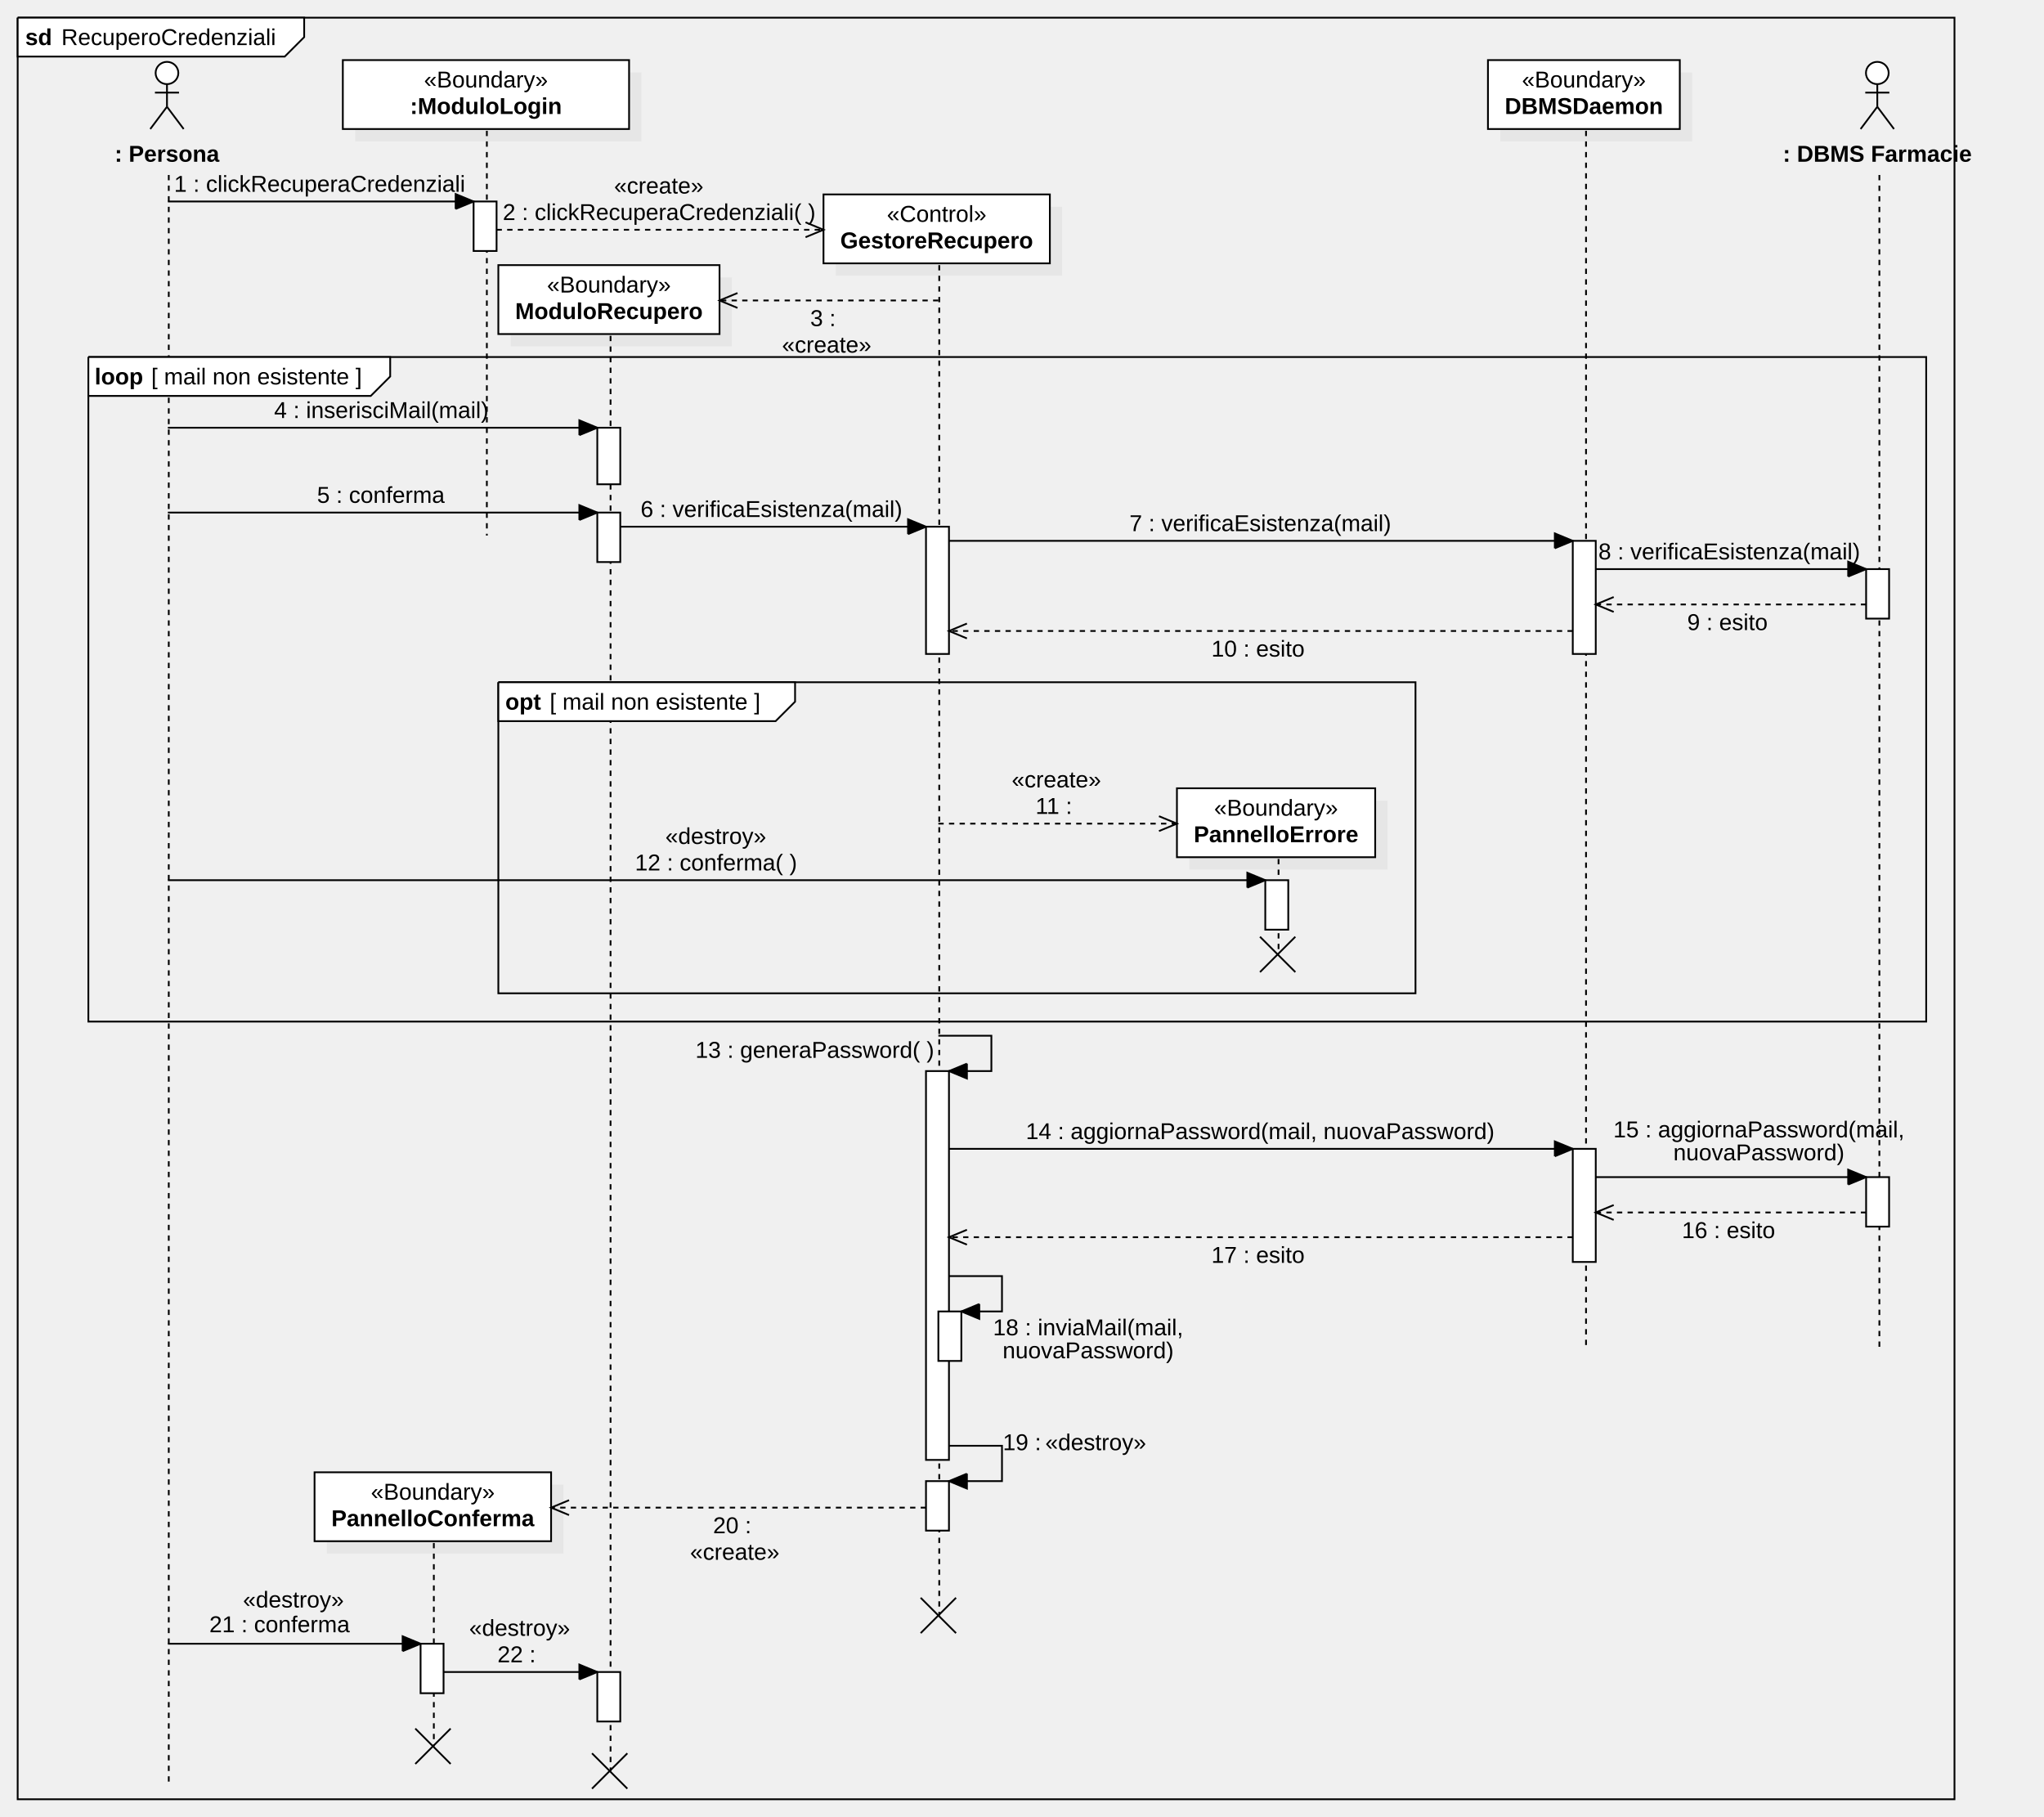
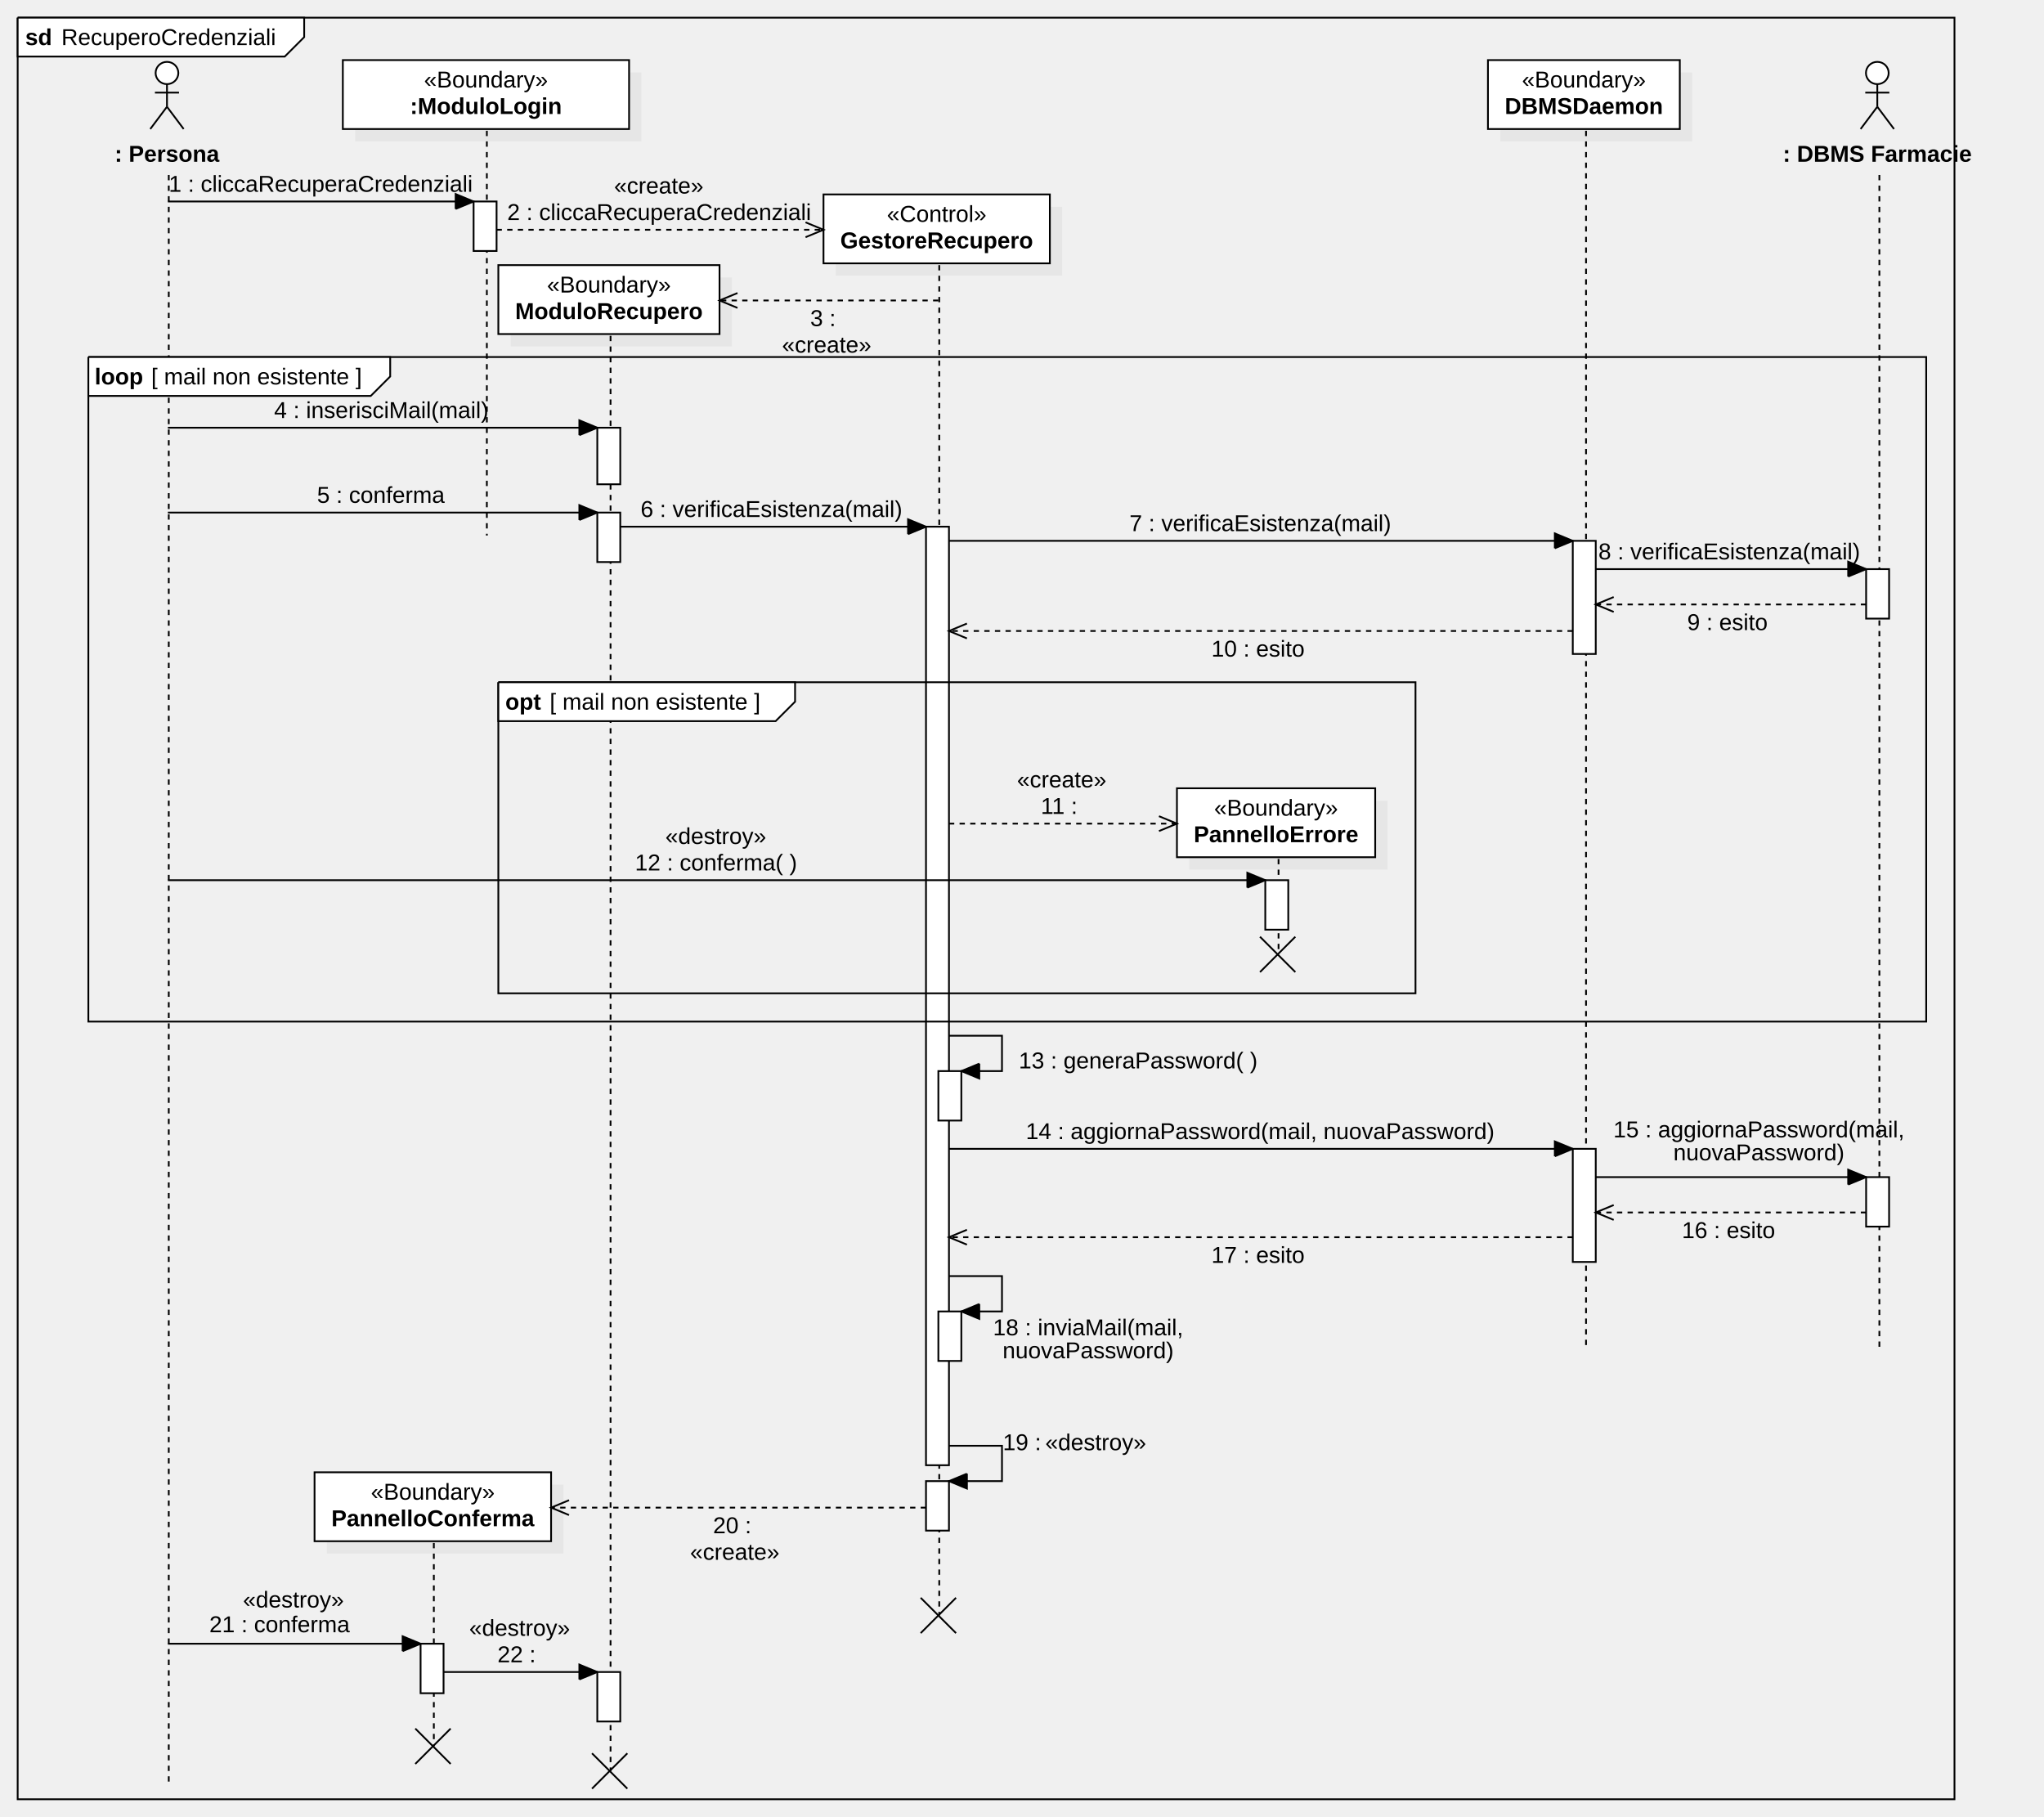
<svg xmlns="http://www.w3.org/2000/svg" height="1028" version="1.1" width="1156.656">
  <defs />
  <g>
    <g transform="translate(-6,-6) scale(1,1)">
      <path d="M 16 16 L 1112 16 L 1112 1024 L 16 1024 L 16 16" fill="none" stroke="#000000" stroke-miterlimit="10" />
    </g>
    <g transform="translate(-6,-6) scale(1,1)">
      <path d="M 16 16 L 16 38 L 167.129 38 L 178.129 27 L 178.129 16 L 16 16" fill="#ffffff" stroke="none" />
    </g>
    <g transform="translate(-6,-6) scale(1,1)">
      <path d="M 16 16 L 16 38 L 167.129 38 L 178.129 27 L 178.129 16 L 16 16 L 16 16" fill="none" stroke="#000000" stroke-miterlimit="10" />
    </g>
    <g transform="translate(-6,-6) scale(1,1)">
      <g>
        <path fill="none" stroke="none" />
        <text fill="#000000" font-family="Arial" font-size="13px" font-style="normal" font-weight="normal" stroke="none" text-decoration="none" x="40.73" y="31.5">RecuperoCredenziali</text>
      </g>
    </g>
    <g transform="translate(-6,-6) scale(1,1)">
      <g>
        <path fill="none" stroke="none" />
        <text fill="#000000" font-family="Arial" font-size="13px" font-style="normal" font-weight="bold" stroke="none" text-decoration="none" x="20.28" y="31.5">sd</text>
      </g>
    </g>
    <g transform="translate(-6,-6) scale(1,1)">
      <path d="M 94.06 47.3 C 94.06 43.821 96.939 41 100.49 41 C 104.04 41 106.919 43.821 106.919 47.3 C 106.919 50.779 104.04 53.6 100.49 53.6 C 96.939 53.6 94.06 50.779 94.06 47.3 Z" fill="#ffffff" stroke="none" />
    </g>
    <g transform="translate(-6,-6) scale(1,1)">
      <path d="M 94.06 47.3 C 94.06 43.821 96.939 41 100.49 41 C 104.04 41 106.919 43.821 106.919 47.3 C 106.919 50.779 104.04 53.6 100.49 53.6 C 96.939 53.6 94.06 50.779 94.06 47.3 Z" fill="none" stroke="#000000" stroke-miterlimit="10" />
    </g>
    <g transform="translate(-6,-6) scale(1,1)">
      <path d="M 100.49 53.6 L 100.49 66.4" fill="none" stroke="#000000" stroke-miterlimit="10" />
    </g>
    <g transform="translate(-6,-6) scale(1,1)">
      <path d="M 93.682 58.4 L 107.297 58.4" fill="none" stroke="#000000" stroke-miterlimit="10" />
    </g>
    <g transform="translate(-6,-6) scale(1,1)">
      <path d="M 100.49 66.4 L 91.035 79" fill="none" stroke="#000000" stroke-miterlimit="10" />
    </g>
    <g transform="translate(-6,-6) scale(1,1)">
      <path d="M 100.49 66.4 L 109.944 79" fill="none" stroke="#000000" stroke-miterlimit="10" />
    </g>
    <g transform="translate(-6,-6) scale(1,1)">
      <g>
        <path fill="none" stroke="none" />
        <text fill="#000000" font-family="Arial" font-size="13px" font-style="normal" font-weight="bold" stroke="none" text-decoration="none" x="70.868" y="97.5">: Persona</text>
      </g>
    </g>
    <g transform="translate(-6,-6) scale(1,1)">
      <path d="M 101.5 105 L 101.5 1016" fill="none" stroke="#000000" stroke-dasharray="3" stroke-miterlimit="10" />
    </g>
    <g transform="translate(-6,-6) scale(1,1)">
      <path d="M 1061.899 47.3 C 1061.899 43.821 1064.777 41 1068.328 41 C 1071.879 41 1074.757 43.821 1074.757 47.3 C 1074.757 50.779 1071.879 53.6 1068.328 53.6 C 1064.777 53.6 1061.899 50.779 1061.899 47.3 Z" fill="#ffffff" stroke="none" />
    </g>
    <g transform="translate(-6,-6) scale(1,1)">
      <path d="M 1061.899 47.3 C 1061.899 43.821 1064.777 41 1068.328 41 C 1071.879 41 1074.757 43.821 1074.757 47.3 C 1074.757 50.779 1071.879 53.6 1068.328 53.6 C 1064.777 53.6 1061.899 50.779 1061.899 47.3 Z" fill="none" stroke="#000000" stroke-miterlimit="10" />
    </g>
    <g transform="translate(-6,-6) scale(1,1)">
      <path d="M 1068.328 53.6 L 1068.328 66.4" fill="none" stroke="#000000" stroke-miterlimit="10" />
    </g>
    <g transform="translate(-6,-6) scale(1,1)">
      <path d="M 1061.521 58.4 L 1075.135 58.4" fill="none" stroke="#000000" stroke-miterlimit="10" />
    </g>
    <g transform="translate(-6,-6) scale(1,1)">
      <path d="M 1068.328 66.4 L 1058.874 79" fill="none" stroke="#000000" stroke-miterlimit="10" />
    </g>
    <g transform="translate(-6,-6) scale(1,1)">
      <path d="M 1068.328 66.4 L 1077.783 79" fill="none" stroke="#000000" stroke-miterlimit="10" />
    </g>
    <g transform="translate(-6,-6) scale(1,1)">
      <g>
        <path fill="none" stroke="none" />
        <text fill="#000000" font-family="Arial" font-size="13px" font-style="normal" font-weight="bold" stroke="none" text-decoration="none" x="1014.868" y="97.5">: DBMS Farmacie</text>
      </g>
    </g>
    <g transform="translate(-6,-6) scale(1,1)">
      <path d="M 1069.5 105 L 1069.5 768" fill="none" stroke="#000000" stroke-dasharray="3" stroke-miterlimit="10" />
    </g>
    <g transform="translate(-6,-6) scale(1,1)">
      <rect fill="#C0C0C0" height="39" opacity="0.2" stroke="none" width="161.987" x="207" y="47" />
    </g>
    <g transform="translate(-6,-6) scale(1,1)">
      <rect fill="#ffffff" height="39" stroke="none" width="161.987" x="200" y="40" />
    </g>
    <g transform="translate(-6,-6) scale(1,1)">
      <path d="M 200 40 L 361.987 40 L 361.987 79 L 200 79 L 200 40 Z Z" fill="none" stroke="#000000" stroke-miterlimit="10" />
    </g>
    <g transform="translate(-6,-6) scale(1,1)">
      <g>
        <path fill="none" stroke="none" />
        <text fill="#000000" font-family="Arial" font-size="13px" font-style="normal" font-weight="normal" stroke="none" text-decoration="none" x="245.939" y="55.5">«Boundary»</text>
      </g>
    </g>
    <g transform="translate(-6,-6) scale(1,1)">
      <g>
        <path fill="none" stroke="none" />
        <text fill="#000000" font-family="Arial" font-size="13px" font-style="normal" font-weight="bold" stroke="none" text-decoration="none" x="238.039" y="70.5">:ModuloLogin</text>
      </g>
    </g>
    <g transform="translate(-6,-6) scale(1,1)">
      <path d="M 281.5 80 L 281.5 309" fill="none" stroke="#000000" stroke-dasharray="3" stroke-miterlimit="10" />
    </g>
    <g transform="translate(-6,-6) scale(1,1)">
      <rect fill="#C0C0C0" height="39" opacity="0.2" stroke="none" width="125.165" x="295" y="163" />
    </g>
    <g transform="translate(-6,-6) scale(1,1)">
      <rect fill="#ffffff" height="39" stroke="none" width="125.165" x="288" y="156" />
    </g>
    <g transform="translate(-6,-6) scale(1,1)">
      <path d="M 288 156 L 413.165 156 L 413.165 195 L 288 195 L 288 156 Z Z" fill="none" stroke="#000000" stroke-miterlimit="10" />
    </g>
    <g transform="translate(-6,-6) scale(1,1)">
      <g>
        <path fill="none" stroke="none" />
        <text fill="#000000" font-family="Arial" font-size="13px" font-style="normal" font-weight="normal" stroke="none" text-decoration="none" x="315.527" y="171.5">«Boundary»</text>
      </g>
    </g>
    <g transform="translate(-6,-6) scale(1,1)">
      <g>
        <path fill="none" stroke="none" />
        <text fill="#000000" font-family="Arial" font-size="13px" font-style="normal" font-weight="bold" stroke="none" text-decoration="none" x="297.5" y="186.5">ModuloRecupero</text>
      </g>
    </g>
    <g transform="translate(-6,-6) scale(1,1)">
      <path d="M 351.5 196 L 351.5 1008" fill="none" stroke="#000000" stroke-dasharray="3" stroke-miterlimit="10" />
    </g>
    <g transform="translate(-6,-6) scale(1,1)">
      <rect fill="#C0C0C0" height="39" opacity="0.2" stroke="none" width="108.565" x="855" y="47" />
    </g>
    <g transform="translate(-6,-6) scale(1,1)">
      <rect fill="#ffffff" height="39" stroke="none" width="108.565" x="848" y="40" />
    </g>
    <g transform="translate(-6,-6) scale(1,1)">
      <path d="M 848 40 L 956.565 40 L 956.565 79 L 848 79 L 848 40 Z Z" fill="none" stroke="#000000" stroke-miterlimit="10" />
    </g>
    <g transform="translate(-6,-6) scale(1,1)">
      <g>
        <path fill="none" stroke="none" />
        <text fill="#000000" font-family="Arial" font-size="13px" font-style="normal" font-weight="normal" stroke="none" text-decoration="none" x="867.228" y="55.5">«Boundary»</text>
      </g>
    </g>
    <g transform="translate(-6,-6) scale(1,1)">
      <g>
        <path fill="none" stroke="none" />
        <text fill="#000000" font-family="Arial" font-size="13px" font-style="normal" font-weight="bold" stroke="none" text-decoration="none" x="857.5" y="70.5">DBMSDaemon</text>
      </g>
    </g>
    <g transform="translate(-6,-6) scale(1,1)">
      <path d="M 903.5 80 L 903.5 768" fill="none" stroke="#000000" stroke-dasharray="3" stroke-miterlimit="10" />
    </g>
    <g transform="translate(-6,-6) scale(1,1)">
      <rect fill="#C0C0C0" height="39" opacity="0.2" stroke="none" width="128.091" x="479" y="123" />
    </g>
    <g transform="translate(-6,-6) scale(1,1)">
      <rect fill="#ffffff" height="39" stroke="none" width="128.091" x="472" y="116" />
    </g>
    <g transform="translate(-6,-6) scale(1,1)">
      <path d="M 472 116 L 600.091 116 L 600.091 155 L 472 155 L 472 116 Z Z" fill="none" stroke="#000000" stroke-miterlimit="10" />
    </g>
    <g transform="translate(-6,-6) scale(1,1)">
      <g>
        <path fill="none" stroke="none" />
        <text fill="#000000" font-family="Arial" font-size="13px" font-style="normal" font-weight="normal" stroke="none" text-decoration="none" x="507.862" y="131.5">«Control»</text>
      </g>
    </g>
    <g transform="translate(-6,-6) scale(1,1)">
      <g>
        <path fill="none" stroke="none" />
        <text fill="#000000" font-family="Arial" font-size="13px" font-style="normal" font-weight="bold" stroke="none" text-decoration="none" x="481.5" y="146.5">GestoreRecupero</text>
      </g>
    </g>
    <g transform="translate(-6,-6) scale(1,1)">
      <path d="M 537.5 156 L 537.5 920" fill="none" stroke="#000000" stroke-dasharray="3" stroke-miterlimit="10" />
    </g>
    <g transform="translate(-6,-6) scale(1,1)">
      <rect fill="#C0C0C0" height="39" opacity="0.2" stroke="none" width="112.196" x="679" y="459" />
    </g>
    <g transform="translate(-6,-6) scale(1,1)">
      <rect fill="#ffffff" height="39" stroke="none" width="112.196" x="672" y="452" />
    </g>
    <g transform="translate(-6,-6) scale(1,1)">
      <path d="M 672 452 L 784.196 452 L 784.196 491 L 672 491 L 672 452 Z Z" fill="none" stroke="#000000" stroke-miterlimit="10" />
    </g>
    <g transform="translate(-6,-6) scale(1,1)">
      <g>
        <path fill="none" stroke="none" />
        <text fill="#000000" font-family="Arial" font-size="13px" font-style="normal" font-weight="normal" stroke="none" text-decoration="none" x="693.043" y="467.5">«Boundary»</text>
      </g>
    </g>
    <g transform="translate(-6,-6) scale(1,1)">
      <g>
        <path fill="none" stroke="none" />
        <text fill="#000000" font-family="Arial" font-size="13px" font-style="normal" font-weight="bold" stroke="none" text-decoration="none" x="681.5" y="482.5">PannelloErrore</text>
      </g>
    </g>
    <g transform="translate(-6,-6) scale(1,1)">
      <path d="M 729.5 492 L 729.5 546" fill="none" stroke="#000000" stroke-dasharray="3" stroke-miterlimit="10" />
    </g>
    <g transform="translate(-6,-6) scale(1,1)">
      <rect fill="#C0C0C0" height="39" opacity="0.2" stroke="none" width="133.854" x="191" y="846" />
    </g>
    <g transform="translate(-6,-6) scale(1,1)">
      <rect fill="#ffffff" height="39" stroke="none" width="133.854" x="184" y="839" />
    </g>
    <g transform="translate(-6,-6) scale(1,1)">
      <path d="M 184 839 L 317.854 839 L 317.854 878 L 184 878 L 184 839 Z Z" fill="none" stroke="#000000" stroke-miterlimit="10" />
    </g>
    <g transform="translate(-6,-6) scale(1,1)">
      <g>
        <path fill="none" stroke="none" />
        <text fill="#000000" font-family="Arial" font-size="13px" font-style="normal" font-weight="normal" stroke="none" text-decoration="none" x="215.872" y="854.5">«Boundary»</text>
      </g>
    </g>
    <g transform="translate(-6,-6) scale(1,1)">
      <g>
        <path fill="none" stroke="none" />
        <text fill="#000000" font-family="Arial" font-size="13px" font-style="normal" font-weight="bold" stroke="none" text-decoration="none" x="193.5" y="869.5">PannelloConferma</text>
      </g>
    </g>
    <g transform="translate(-6,-6) scale(1,1)">
      <path d="M 251.5 879 L 251.5 994" fill="none" stroke="#000000" stroke-dasharray="3" stroke-miterlimit="10" />
    </g>
    <g transform="translate(-6,-6) scale(1,1)">
      <path d="M 101 120 L 274 120" fill="none" stroke="#000000" stroke-miterlimit="10" />
    </g>
    <g transform="translate(-6,-6) scale(1,1)">
      <path d="M 263.837 124.21 L 274 120 L 263.837 115.79" fill="#000000" stroke="none" />
    </g>
    <g transform="translate(-6,-6) scale(1,1)">
      <path d="M 263.837 124.21 L 274 120 L 263.837 115.79 L 263.837 124.21" fill="none" stroke="#000000" stroke-miterlimit="10" />
    </g>
    <g transform="translate(-6,-6) scale(1,1)">
      <g>
        <path fill="none" stroke="none" />
-         <text fill="#000000" font-family="Arial" font-size="13px" font-style="normal" font-weight="normal" stroke="none" text-decoration="none" x="104.5" y="114.5">1 : clickRecuperaCredenziali</text>
+         <text fill="#000000" font-family="Arial" font-size="13px" font-style="normal" font-weight="normal" stroke="none" text-decoration="none" x="101.5" y="114.5">1 : cliccaRecuperaCredenziali</text>
      </g>
    </g>
    <g transform="translate(-6,-6) scale(1,1)">
      <rect fill="#ffffff" height="28" stroke="none" width="13" x="274" y="120" />
    </g>
    <g transform="translate(-6,-6) scale(1,1)">
      <path d="M 274 120 L 287 120 L 287 148 L 274 148 L 274 120 Z Z" fill="none" stroke="#000000" stroke-miterlimit="10" />
    </g>
    <g transform="translate(-6,-6) scale(1,1)">
      <path d="M 287 136 L 472 136" fill="none" stroke="#000000" stroke-dasharray="3" stroke-miterlimit="10" />
    </g>
    <g transform="translate(-6,-6) scale(1,1)">
      <path d="M 461.837 140.21 L 472 136 L 461.837 131.79" fill="none" stroke="#000000" stroke-miterlimit="10" />
    </g>
    <g transform="translate(-6,-6) scale(1,1)">
      <g>
        <path fill="none" stroke="none" />
-         <text fill="#000000" font-family="Arial" font-size="13px" font-style="normal" font-weight="normal" stroke="none" text-decoration="none" x="290.5" y="130.5">2 : clickRecuperaCredenziali( )</text>
+         <text fill="#000000" font-family="Arial" font-size="13px" font-style="normal" font-weight="normal" stroke="none" text-decoration="none" x="293.02" y="130.5">2 : cliccaRecuperaCredenziali</text>
      </g>
    </g>
    <g transform="translate(-6,-6) scale(1,1)">
      <g>
        <path fill="none" stroke="none" />
        <text fill="#000000" font-family="Arial" font-size="13px" font-style="normal" font-weight="normal" stroke="none" text-decoration="none" x="353.5" y="115.5">«create»</text>
      </g>
    </g>
    <g transform="translate(-6,-6) scale(1,1)">
      <path d="M 537 176 L 413.165 176" fill="none" stroke="#000000" stroke-dasharray="3" stroke-miterlimit="10" />
    </g>
    <g transform="translate(-6,-6) scale(1,1)">
      <path d="M 423.327 171.79 L 413.165 176 L 423.327 180.21" fill="none" stroke="#000000" stroke-miterlimit="10" />
    </g>
    <g transform="translate(-6,-6) scale(1,1)">
      <g>
        <path fill="none" stroke="none" />
        <text fill="#000000" font-family="Arial" font-size="13px" font-style="normal" font-weight="normal" stroke="none" text-decoration="none" x="464.5" y="190.5">3 : </text>
      </g>
    </g>
    <g transform="translate(-6,-6) scale(1,1)">
      <g>
        <path fill="none" stroke="none" />
        <text fill="#000000" font-family="Arial" font-size="13px" font-style="normal" font-weight="normal" stroke="none" text-decoration="none" x="448.5" y="205.5">«create»</text>
      </g>
    </g>
    <g transform="translate(-6,-6) scale(1,1)">
      <path d="M 101 296 L 344 296" fill="none" stroke="#000000" stroke-miterlimit="10" />
    </g>
    <g transform="translate(-6,-6) scale(1,1)">
      <path d="M 333.837 300.21 L 344 296 L 333.837 291.79" fill="#000000" stroke="none" />
    </g>
    <g transform="translate(-6,-6) scale(1,1)">
      <path d="M 333.837 300.21 L 344 296 L 333.837 291.79 L 333.837 300.21" fill="none" stroke="#000000" stroke-miterlimit="10" />
    </g>
    <g transform="translate(-6,-6) scale(1,1)">
      <g>
        <path fill="none" stroke="none" />
        <text fill="#000000" font-family="Arial" font-size="13px" font-style="normal" font-weight="normal" stroke="none" text-decoration="none" x="185.395" y="290.5">5 : conferma</text>
      </g>
    </g>
    <g transform="translate(-6,-6) scale(1,1)">
      <rect fill="#ffffff" height="28" stroke="none" width="13" x="344" y="296" />
    </g>
    <g transform="translate(-6,-6) scale(1,1)">
      <path d="M 344 296 L 357 296 L 357 324 L 344 324 L 344 296 Z Z" fill="none" stroke="#000000" stroke-miterlimit="10" />
    </g>
    <g transform="translate(-6,-6) scale(1,1)">
      <path d="M 357 304 L 530 304" fill="none" stroke="#000000" stroke-miterlimit="10" />
    </g>
    <g transform="translate(-6,-6) scale(1,1)">
      <path d="M 519.837 308.21 L 530 304 L 519.837 299.79" fill="#000000" stroke="none" />
    </g>
    <g transform="translate(-6,-6) scale(1,1)">
      <path d="M 519.837 308.21 L 530 304 L 519.837 299.79 L 519.837 308.21" fill="none" stroke="#000000" stroke-miterlimit="10" />
    </g>
    <g transform="translate(-6,-6) scale(1,1)">
      <g>
        <path fill="none" stroke="none" />
        <text fill="#000000" font-family="Arial" font-size="13px" font-style="normal" font-weight="normal" stroke="none" text-decoration="none" x="368.5" y="298.5">6 : verificaEsistenza(mail)</text>
      </g>
    </g>
    <g transform="translate(-6,-6) scale(1,1)">
-       <rect fill="#ffffff" height="72" stroke="none" width="13" x="530" y="304" />
-     </g>
-     <g transform="translate(-6,-6) scale(1,1)">
-       <path d="M 530 304 L 543 304 L 543 376 L 530 376 L 530 304 Z Z" fill="none" stroke="#000000" stroke-miterlimit="10" />
+       <rect fill="#ffffff" height="531" stroke="none" width="13" x="530" y="304" />
+     </g>
+     <g transform="translate(-6,-6) scale(1,1)">
+       <path d="M 530 304 L 543 304 L 543 835 L 530 835 L 530 304 Z Z" fill="none" stroke="#000000" stroke-miterlimit="10" />
    </g>
    <g transform="translate(-6,-6) scale(1,1)">
      <path d="M 543 312 L 896 312" fill="none" stroke="#000000" stroke-miterlimit="10" />
    </g>
    <g transform="translate(-6,-6) scale(1,1)">
      <path d="M 885.837 316.21 L 896 312 L 885.837 307.79" fill="#000000" stroke="none" />
    </g>
    <g transform="translate(-6,-6) scale(1,1)">
      <path d="M 885.837 316.21 L 896 312 L 885.837 307.79 L 885.837 316.21" fill="none" stroke="#000000" stroke-miterlimit="10" />
    </g>
    <g transform="translate(-6,-6) scale(1,1)">
      <g>
        <path fill="none" stroke="none" />
        <text fill="#000000" font-family="Arial" font-size="13px" font-style="normal" font-weight="normal" stroke="none" text-decoration="none" x="645.115" y="306.5">7 : verificaEsistenza(mail)</text>
      </g>
    </g>
    <g transform="translate(-6,-6) scale(1,1)">
      <rect fill="#ffffff" height="64" stroke="none" width="13" x="896" y="312" />
    </g>
    <g transform="translate(-6,-6) scale(1,1)">
      <path d="M 896 312 L 909 312 L 909 376 L 896 376 L 896 312 Z Z" fill="none" stroke="#000000" stroke-miterlimit="10" />
    </g>
    <g transform="translate(-6,-6) scale(1,1)">
      <path d="M 909 328 L 1062 328" fill="none" stroke="#000000" stroke-miterlimit="10" />
    </g>
    <g transform="translate(-6,-6) scale(1,1)">
      <path d="M 1051.837 332.21 L 1062 328 L 1051.837 323.79" fill="#000000" stroke="none" />
    </g>
    <g transform="translate(-6,-6) scale(1,1)">
      <path d="M 1051.837 332.21 L 1062 328 L 1051.837 323.79 L 1051.837 332.21" fill="none" stroke="#000000" stroke-miterlimit="10" />
    </g>
    <g transform="translate(-6,-6) scale(1,1)">
      <g>
        <path fill="none" stroke="none" />
        <text fill="#000000" font-family="Arial" font-size="13px" font-style="normal" font-weight="normal" stroke="none" text-decoration="none" x="910.5" y="322.5">8 : verificaEsistenza(mail)</text>
      </g>
    </g>
    <g transform="translate(-6,-6) scale(1,1)">
      <rect fill="#ffffff" height="28" stroke="none" width="13" x="1062" y="328" />
    </g>
    <g transform="translate(-6,-6) scale(1,1)">
      <path d="M 1062 328 L 1075 328 L 1075 356 L 1062 356 L 1062 328 Z Z" fill="none" stroke="#000000" stroke-miterlimit="10" />
    </g>
    <g transform="translate(-6,-6) scale(1,1)">
      <path d="M 1062 348 L 909 348" fill="none" stroke="#000000" stroke-dasharray="3" stroke-miterlimit="10" />
    </g>
    <g transform="translate(-6,-6) scale(1,1)">
      <path d="M 919.163 343.79 L 909 348 L 919.163 352.21" fill="none" stroke="#000000" stroke-miterlimit="10" />
    </g>
    <g transform="translate(-6,-6) scale(1,1)">
      <g>
        <path fill="none" stroke="none" />
        <text fill="#000000" font-family="Arial" font-size="13px" font-style="normal" font-weight="normal" stroke="none" text-decoration="none" x="960.76" y="362.5">9 : esito</text>
      </g>
    </g>
    <g transform="translate(-6,-6) scale(1,1)">
      <path d="M 896 363 L 543 363" fill="none" stroke="#000000" stroke-dasharray="3" stroke-miterlimit="10" />
    </g>
    <g transform="translate(-6,-6) scale(1,1)">
      <path d="M 553.163 358.79 L 543 363 L 553.163 367.21" fill="none" stroke="#000000" stroke-miterlimit="10" />
    </g>
    <g transform="translate(-6,-6) scale(1,1)">
      <g>
        <path fill="none" stroke="none" />
        <text fill="#000000" font-family="Arial" font-size="13px" font-style="normal" font-weight="normal" stroke="none" text-decoration="none" x="691.5" y="377.5">10 : esito</text>
      </g>
    </g>
    <g transform="translate(-6,-6) scale(1,1)">
-       <path d="M 537 472 L 672 472" fill="none" stroke="#000000" stroke-dasharray="3" stroke-miterlimit="10" />
+       <path d="M 543 472 L 672 472" fill="none" stroke="#000000" stroke-dasharray="3" stroke-miterlimit="10" />
    </g>
    <g transform="translate(-6,-6) scale(1,1)">
      <path d="M 661.837 476.21 L 672 472 L 661.837 467.79" fill="none" stroke="#000000" stroke-miterlimit="10" />
    </g>
    <g transform="translate(-6,-6) scale(1,1)">
      <g>
        <path fill="none" stroke="none" />
-         <text fill="#000000" font-family="Arial" font-size="13px" font-style="normal" font-weight="normal" stroke="none" text-decoration="none" x="591.982" y="466.5">11 : </text>
-       </g>
-     </g>
-     <g transform="translate(-6,-6) scale(1,1)">
-       <g>
-         <path fill="none" stroke="none" />
-         <text fill="#000000" font-family="Arial" font-size="13px" font-style="normal" font-weight="normal" stroke="none" text-decoration="none" x="578.5" y="451.5">«create»</text>
+         <text fill="#000000" font-family="Arial" font-size="13px" font-style="normal" font-weight="normal" stroke="none" text-decoration="none" x="594.982" y="466.5">11 : </text>
+       </g>
+     </g>
+     <g transform="translate(-6,-6) scale(1,1)">
+       <g>
+         <path fill="none" stroke="none" />
+         <text fill="#000000" font-family="Arial" font-size="13px" font-style="normal" font-weight="normal" stroke="none" text-decoration="none" x="581.5" y="451.5">«create»</text>
      </g>
    </g>
    <g transform="translate(-6,-6) scale(1,1)">
      <path d="M 101 504 L 722 504" fill="none" stroke="#000000" stroke-miterlimit="10" />
    </g>
    <g transform="translate(-6,-6) scale(1,1)">
      <path d="M 711.837 508.21 L 722 504 L 711.837 499.79" fill="#000000" stroke="none" />
    </g>
    <g transform="translate(-6,-6) scale(1,1)">
      <path d="M 711.837 508.21 L 722 504 L 711.837 499.79 L 711.837 508.21" fill="none" stroke="#000000" stroke-miterlimit="10" />
    </g>
    <g transform="translate(-6,-6) scale(1,1)">
      <path d="M 719 536 L 739 556" fill="none" stroke="#000000" stroke-miterlimit="10" />
    </g>
    <g transform="translate(-6,-6) scale(1,1)">
      <path d="M 739 536 L 719 556" fill="none" stroke="#000000" stroke-miterlimit="10" />
    </g>
    <g transform="translate(-6,-6) scale(1,1)">
      <g>
        <path fill="none" stroke="none" />
        <text fill="#000000" font-family="Arial" font-size="13px" font-style="normal" font-weight="normal" stroke="none" text-decoration="none" x="365.312" y="498.5">12 : conferma( )</text>
      </g>
    </g>
    <g transform="translate(-6,-6) scale(1,1)">
      <g>
        <path fill="none" stroke="none" />
        <text fill="#000000" font-family="Arial" font-size="13px" font-style="normal" font-weight="normal" stroke="none" text-decoration="none" x="382.5" y="483.5">«destroy»</text>
      </g>
    </g>
    <g transform="translate(-6,-6) scale(1,1)">
      <rect fill="#ffffff" height="28" stroke="none" width="13" x="722" y="504" />
    </g>
    <g transform="translate(-6,-6) scale(1,1)">
      <path d="M 722 504 L 735 504 L 735 532 L 722 532 L 722 504 Z Z" fill="none" stroke="#000000" stroke-miterlimit="10" />
    </g>
    <g transform="translate(-6,-6) scale(1,1)">
-       <path d="M 537 592 L 567 592 L 567 612 L 543 612" fill="none" stroke="#000000" stroke-miterlimit="10" />
-     </g>
-     <g transform="translate(-6,-6) scale(1,1)">
-       <path d="M 553.163 607.79 L 543 612 L 553.163 616.21" fill="#000000" stroke="none" />
-     </g>
-     <g transform="translate(-6,-6) scale(1,1)">
-       <path d="M 553.163 607.79 L 543 612 L 553.163 616.21 L 553.163 607.79" fill="none" stroke="#000000" stroke-miterlimit="10" />
-     </g>
-     <g transform="translate(-6,-6) scale(1,1)">
-       <g>
-         <path fill="none" stroke="none" />
-         <text fill="#000000" font-family="Arial" font-size="13px" font-style="normal" font-weight="normal" stroke="none" text-decoration="none" x="399.5" y="604.5">13 : generaPassword( )</text>
-       </g>
-     </g>
-     <g transform="translate(-6,-6) scale(1,1)">
-       <rect fill="#ffffff" height="220" stroke="none" width="13" x="530" y="612" />
-     </g>
-     <g transform="translate(-6,-6) scale(1,1)">
-       <path d="M 530 612 L 543 612 L 543 832 L 530 832 L 530 612 Z Z" fill="none" stroke="#000000" stroke-miterlimit="10" />
+       <path d="M 543 592 L 573 592 L 573 612 L 550 612" fill="none" stroke="#000000" stroke-miterlimit="10" />
+     </g>
+     <g transform="translate(-6,-6) scale(1,1)">
+       <path d="M 560.163 607.79 L 550 612 L 560.163 616.21" fill="#000000" stroke="none" />
+     </g>
+     <g transform="translate(-6,-6) scale(1,1)">
+       <path d="M 560.163 607.79 L 550 612 L 560.163 616.21 L 560.163 607.79" fill="none" stroke="#000000" stroke-miterlimit="10" />
+     </g>
+     <g transform="translate(-6,-6) scale(1,1)">
+       <g>
+         <path fill="none" stroke="none" />
+         <text fill="#000000" font-family="Arial" font-size="13px" font-style="normal" font-weight="normal" stroke="none" text-decoration="none" x="582.5" y="610.5">13 : generaPassword( )</text>
+       </g>
+     </g>
+     <g transform="translate(-6,-6) scale(1,1)">
+       <rect fill="#ffffff" height="28" stroke="none" width="13" x="537" y="612" />
+     </g>
+     <g transform="translate(-6,-6) scale(1,1)">
+       <path d="M 537 612 L 550 612 L 550 640 L 537 640 L 537 612 Z Z" fill="none" stroke="#000000" stroke-miterlimit="10" />
    </g>
    <g transform="translate(-6,-6) scale(1,1)">
      <path d="M 543 656 L 896 656" fill="none" stroke="#000000" stroke-miterlimit="10" />
    </g>
    <g transform="translate(-6,-6) scale(1,1)">
      <path d="M 885.837 660.21 L 896 656 L 885.837 651.79" fill="#000000" stroke="none" />
    </g>
    <g transform="translate(-6,-6) scale(1,1)">
      <path d="M 885.837 660.21 L 896 656 L 885.837 651.79 L 885.837 660.21" fill="none" stroke="#000000" stroke-miterlimit="10" />
    </g>
    <g transform="translate(-6,-6) scale(1,1)">
      <g>
        <path fill="none" stroke="none" />
        <text fill="#000000" font-family="Arial" font-size="13px" font-style="normal" font-weight="normal" stroke="none" text-decoration="none" x="586.5" y="650.5">14 : aggiornaPassword(mail, nuovaPassword)</text>
      </g>
    </g>
    <g transform="translate(-6,-6) scale(1,1)">
      <rect fill="#ffffff" height="64" stroke="none" width="13" x="896" y="656" />
    </g>
    <g transform="translate(-6,-6) scale(1,1)">
      <path d="M 896 656 L 909 656 L 909 720 L 896 720 L 896 656 Z Z" fill="none" stroke="#000000" stroke-miterlimit="10" />
    </g>
    <g transform="translate(-6,-6) scale(1,1)">
      <path d="M 909 672 L 1062 672" fill="none" stroke="#000000" stroke-miterlimit="10" />
    </g>
    <g transform="translate(-6,-6) scale(1,1)">
      <path d="M 1051.837 676.21 L 1062 672 L 1051.837 667.79" fill="#000000" stroke="none" />
    </g>
    <g transform="translate(-6,-6) scale(1,1)">
      <path d="M 1051.837 676.21 L 1062 672 L 1051.837 667.79 L 1051.837 676.21" fill="none" stroke="#000000" stroke-miterlimit="10" />
    </g>
    <g transform="translate(-6,-6) scale(1,1)">
      <g>
        <path fill="none" stroke="none" />
        <text fill="#000000" font-family="Arial" font-size="13px" font-style="normal" font-weight="normal" stroke="none" text-decoration="none" x="918.934" y="649.5">15 : aggiornaPassword(mail,</text>
        <text fill="#000000" font-family="Arial" font-size="13px" font-style="normal" font-weight="normal" stroke="none" text-decoration="none" x="952.894" y="662.5">nuovaPassword)</text>
      </g>
    </g>
    <g transform="translate(-6,-6) scale(1,1)">
      <rect fill="#ffffff" height="28" stroke="none" width="13" x="1062" y="672" />
    </g>
    <g transform="translate(-6,-6) scale(1,1)">
      <path d="M 1062 672 L 1075 672 L 1075 700 L 1062 700 L 1062 672 Z Z" fill="none" stroke="#000000" stroke-miterlimit="10" />
    </g>
    <g transform="translate(-6,-6) scale(1,1)">
      <path d="M 1062 692 L 909 692" fill="none" stroke="#000000" stroke-dasharray="3" stroke-miterlimit="10" />
    </g>
    <g transform="translate(-6,-6) scale(1,1)">
      <path d="M 919.163 687.79 L 909 692 L 919.163 696.21" fill="none" stroke="#000000" stroke-miterlimit="10" />
    </g>
    <g transform="translate(-6,-6) scale(1,1)">
      <g>
        <path fill="none" stroke="none" />
        <text fill="#000000" font-family="Arial" font-size="13px" font-style="normal" font-weight="normal" stroke="none" text-decoration="none" x="957.76" y="706.5">16 : esito</text>
      </g>
    </g>
    <g transform="translate(-6,-6) scale(1,1)">
      <path d="M 896 706 L 543 706" fill="none" stroke="#000000" stroke-dasharray="3" stroke-miterlimit="10" />
    </g>
    <g transform="translate(-6,-6) scale(1,1)">
      <path d="M 553.163 701.79 L 543 706 L 553.163 710.21" fill="none" stroke="#000000" stroke-miterlimit="10" />
    </g>
    <g transform="translate(-6,-6) scale(1,1)">
      <g>
        <path fill="none" stroke="none" />
        <text fill="#000000" font-family="Arial" font-size="13px" font-style="normal" font-weight="normal" stroke="none" text-decoration="none" x="691.5" y="720.5">17 : esito</text>
      </g>
    </g>
    <g transform="translate(-6,-6) scale(1,1)">
      <path d="M 543 728 L 573 728 L 573 748 L 550 748" fill="none" stroke="#000000" stroke-miterlimit="10" />
    </g>
    <g transform="translate(-6,-6) scale(1,1)">
      <path d="M 560.163 743.79 L 550 748 L 560.163 752.21" fill="#000000" stroke="none" />
    </g>
    <g transform="translate(-6,-6) scale(1,1)">
      <path d="M 560.163 743.79 L 550 748 L 560.163 752.21 L 560.163 743.79" fill="none" stroke="#000000" stroke-miterlimit="10" />
    </g>
    <g transform="translate(-6,-6) scale(1,1)">
      <g>
        <path fill="none" stroke="none" />
        <text fill="#000000" font-family="Arial" font-size="13px" font-style="normal" font-weight="normal" stroke="none" text-decoration="none" x="567.934" y="761.5">18 : inviaMail(mail,</text>
        <text fill="#000000" font-family="Arial" font-size="13px" font-style="normal" font-weight="normal" stroke="none" text-decoration="none" x="573.342" y="774.5">nuovaPassword)</text>
      </g>
    </g>
    <g transform="translate(-6,-6) scale(1,1)">
      <rect fill="#ffffff" height="28" stroke="none" width="13" x="537" y="748" />
    </g>
    <g transform="translate(-6,-6) scale(1,1)">
      <path d="M 537 748 L 550 748 L 550 776 L 537 776 L 537 748 Z Z" fill="none" stroke="#000000" stroke-miterlimit="10" />
    </g>
    <g transform="translate(-6,-6) scale(1,1)">
      <path d="M 543 824 L 573 824 L 573 844 L 543 844" fill="none" stroke="#000000" stroke-miterlimit="10" />
    </g>
    <g transform="translate(-6,-6) scale(1,1)">
      <path d="M 553.163 839.79 L 543 844 L 553.163 848.21" fill="#000000" stroke="none" />
    </g>
    <g transform="translate(-6,-6) scale(1,1)">
      <path d="M 553.163 839.79 L 543 844 L 553.163 848.21 L 553.163 839.79" fill="none" stroke="#000000" stroke-miterlimit="10" />
    </g>
    <g transform="translate(-6,-6) scale(1,1)">
      <path d="M 527 910 L 547 930" fill="none" stroke="#000000" stroke-miterlimit="10" />
    </g>
    <g transform="translate(-6,-6) scale(1,1)">
      <path d="M 547 910 L 527 930" fill="none" stroke="#000000" stroke-miterlimit="10" />
    </g>
    <g transform="translate(-6,-6) scale(1,1)">
      <g>
        <path fill="none" stroke="none" />
        <text fill="#000000" font-family="Arial" font-size="13px" font-style="normal" font-weight="normal" stroke="none" text-decoration="none" x="573.5" y="826.5">19 : </text>
      </g>
    </g>
    <g transform="translate(-6,-6) scale(1,1)">
      <g>
        <path fill="none" stroke="none" />
        <text fill="#000000" font-family="Arial" font-size="13px" font-style="normal" font-weight="normal" stroke="none" text-decoration="none" x="597.5" y="826.5">«destroy»</text>
      </g>
    </g>
    <g transform="translate(-6,-6) scale(1,1)">
      <rect fill="#ffffff" height="28" stroke="none" width="13" x="530" y="844" />
    </g>
    <g transform="translate(-6,-6) scale(1,1)">
      <path d="M 530 844 L 543 844 L 543 872 L 530 872 L 530 844 Z Z" fill="none" stroke="#000000" stroke-miterlimit="10" />
    </g>
    <g transform="translate(-6,-6) scale(1,1)">
      <path d="M 530 859 L 317.854 859" fill="none" stroke="#000000" stroke-dasharray="3" stroke-miterlimit="10" />
    </g>
    <g transform="translate(-6,-6) scale(1,1)">
      <path d="M 328.017 854.79 L 317.854 859 L 328.017 863.21" fill="none" stroke="#000000" stroke-miterlimit="10" />
    </g>
    <g transform="translate(-6,-6) scale(1,1)">
      <g>
        <path fill="none" stroke="none" />
        <text fill="#000000" font-family="Arial" font-size="13px" font-style="normal" font-weight="normal" stroke="none" text-decoration="none" x="409.5" y="873.5">20 : </text>
      </g>
    </g>
    <g transform="translate(-6,-6) scale(1,1)">
      <g>
        <path fill="none" stroke="none" />
        <text fill="#000000" font-family="Arial" font-size="13px" font-style="normal" font-weight="normal" stroke="none" text-decoration="none" x="396.5" y="888.5">«create»</text>
      </g>
    </g>
    <g transform="translate(-6,-6) scale(1,1)">
      <path d="M 101 936 L 244 936" fill="none" stroke="#000000" stroke-miterlimit="10" />
    </g>
    <g transform="translate(-6,-6) scale(1,1)">
      <path d="M 233.837 940.21 L 244 936 L 233.837 931.79" fill="#000000" stroke="none" />
    </g>
    <g transform="translate(-6,-6) scale(1,1)">
      <path d="M 233.837 940.21 L 244 936 L 233.837 931.79 L 233.837 940.21" fill="none" stroke="#000000" stroke-miterlimit="10" />
    </g>
    <g transform="translate(-6,-6) scale(1,1)">
      <path d="M 241 984 L 261 1004" fill="none" stroke="#000000" stroke-miterlimit="10" />
    </g>
    <g transform="translate(-6,-6) scale(1,1)">
      <path d="M 261 984 L 241 1004" fill="none" stroke="#000000" stroke-miterlimit="10" />
    </g>
    <g transform="translate(-6,-6) scale(1,1)">
      <g>
        <path fill="none" stroke="none" />
        <text fill="#000000" font-family="Arial" font-size="13px" font-style="normal" font-weight="normal" stroke="none" text-decoration="none" x="124.447" y="929.5">21 : conferma</text>
      </g>
    </g>
    <g transform="translate(-6,-6) scale(1,1)">
      <g>
        <path fill="none" stroke="none" />
        <text fill="#000000" font-family="Arial" font-size="13px" font-style="normal" font-weight="normal" stroke="none" text-decoration="none" x="143.5" y="915.5">«destroy»</text>
      </g>
    </g>
    <g transform="translate(-6,-6) scale(1,1)">
      <rect fill="#ffffff" height="28" stroke="none" width="13" x="244" y="936" />
    </g>
    <g transform="translate(-6,-6) scale(1,1)">
      <path d="M 244 936 L 257 936 L 257 964 L 244 964 L 244 936 Z Z" fill="none" stroke="#000000" stroke-miterlimit="10" />
    </g>
    <g transform="translate(-6,-6) scale(1,1)">
      <path d="M 257 952 L 344 952" fill="none" stroke="#000000" stroke-miterlimit="10" />
    </g>
    <g transform="translate(-6,-6) scale(1,1)">
      <path d="M 333.837 956.21 L 344 952 L 333.837 947.79" fill="#000000" stroke="none" />
    </g>
    <g transform="translate(-6,-6) scale(1,1)">
      <path d="M 333.837 956.21 L 344 952 L 333.837 947.79 L 333.837 956.21" fill="none" stroke="#000000" stroke-miterlimit="10" />
    </g>
    <g transform="translate(-6,-6) scale(1,1)">
      <path d="M 341 998 L 361 1018" fill="none" stroke="#000000" stroke-miterlimit="10" />
    </g>
    <g transform="translate(-6,-6) scale(1,1)">
      <path d="M 361 998 L 341 1018" fill="none" stroke="#000000" stroke-miterlimit="10" />
    </g>
    <g transform="translate(-6,-6) scale(1,1)">
      <g>
        <path fill="none" stroke="none" />
        <text fill="#000000" font-family="Arial" font-size="13px" font-style="normal" font-weight="normal" stroke="none" text-decoration="none" x="287.5" y="946.5">22 : </text>
      </g>
    </g>
    <g transform="translate(-6,-6) scale(1,1)">
      <g>
        <path fill="none" stroke="none" />
        <text fill="#000000" font-family="Arial" font-size="13px" font-style="normal" font-weight="normal" stroke="none" text-decoration="none" x="271.5" y="931.5">«destroy»</text>
      </g>
    </g>
    <g transform="translate(-6,-6) scale(1,1)">
      <rect fill="#ffffff" height="28" stroke="none" width="13" x="344" y="952" />
    </g>
    <g transform="translate(-6,-6) scale(1,1)">
      <path d="M 344 952 L 357 952 L 357 980 L 344 980 L 344 952 Z Z" fill="none" stroke="#000000" stroke-miterlimit="10" />
    </g>
    <g transform="translate(-6,-6) scale(1,1)">
      <path d="M 101 248 L 344 248" fill="none" stroke="#000000" stroke-miterlimit="10" />
    </g>
    <g transform="translate(-6,-6) scale(1,1)">
      <path d="M 333.837 252.21 L 344 248 L 333.837 243.79" fill="#000000" stroke="none" />
    </g>
    <g transform="translate(-6,-6) scale(1,1)">
      <path d="M 333.837 252.21 L 344 248 L 333.837 243.79 L 333.837 252.21" fill="none" stroke="#000000" stroke-miterlimit="10" />
    </g>
    <g transform="translate(-6,-6) scale(1,1)">
      <g>
        <path fill="none" stroke="none" />
        <text fill="#000000" font-family="Arial" font-size="13px" font-style="normal" font-weight="normal" stroke="none" text-decoration="none" x="161.115" y="242.5">4 : inserisciMail(mail)</text>
      </g>
    </g>
    <g transform="translate(-6,-6) scale(1,1)">
      <rect fill="#ffffff" height="32" stroke="none" width="13" x="344" y="248" />
    </g>
    <g transform="translate(-6,-6) scale(1,1)">
      <path d="M 344 248 L 357 248 L 357 280 L 344 280 L 344 248 Z Z" fill="none" stroke="#000000" stroke-miterlimit="10" />
    </g>
    <g transform="translate(-6,-6) scale(1,1)">
      <path d="M 56 208 L 1096 208 L 1096 584 L 56 584 L 56 208" fill="none" stroke="#000000" stroke-miterlimit="10" />
    </g>
    <g transform="translate(-6,-6) scale(1,1)">
      <path d="M 56 208 L 56 230 L 215.806 230 L 226.806 219 L 226.806 208 L 56 208" fill="#ffffff" stroke="none" />
    </g>
    <g transform="translate(-6,-6) scale(1,1)">
      <path d="M 56 208 L 56 230 L 215.806 230 L 226.806 219 L 226.806 208 L 56 208 L 56 208" fill="none" stroke="#000000" stroke-miterlimit="10" />
    </g>
    <g transform="translate(-6,-6) scale(1,1)">
      <g>
        <path fill="none" stroke="none" />
        <text fill="#000000" font-family="Arial" font-size="13px" font-style="normal" font-weight="normal" stroke="none" text-decoration="none" x="91.578" y="223.5">[ mail non esistente ]</text>
      </g>
    </g>
    <g transform="translate(-6,-6) scale(1,1)">
      <g>
        <path fill="none" stroke="none" />
        <text fill="#000000" font-family="Arial" font-size="13px" font-style="normal" font-weight="bold" stroke="none" text-decoration="none" x="59.572" y="223.5">loop</text>
      </g>
    </g>
    <g transform="translate(-6,-6) scale(1,1)">
      <path d="M 288 392 L 807 392 L 807 568 L 288 568 L 288 392" fill="none" stroke="#000000" stroke-miterlimit="10" />
    </g>
    <g transform="translate(-6,-6) scale(1,1)">
      <path d="M 288 392 L 288 414 L 444.912 414 L 455.912 403 L 455.912 392 L 288 392" fill="#ffffff" stroke="none" />
    </g>
    <g transform="translate(-6,-6) scale(1,1)">
      <path d="M 288 392 L 288 414 L 444.912 414 L 455.912 403 L 455.912 392 L 288 392 L 288 392" fill="none" stroke="#000000" stroke-miterlimit="10" />
    </g>
    <g transform="translate(-6,-6) scale(1,1)">
      <g>
        <path fill="none" stroke="none" />
        <text fill="#000000" font-family="Arial" font-size="13px" font-style="normal" font-weight="normal" stroke="none" text-decoration="none" x="317.072" y="407.5"> [ mail non esistente ]</text>
      </g>
    </g>
    <g transform="translate(-6,-6) scale(1,1)">
      <g>
        <path fill="none" stroke="none" />
        <text fill="#000000" font-family="Arial" font-size="13px" font-style="normal" font-weight="bold" stroke="none" text-decoration="none" x="291.93" y="407.5">opt</text>
      </g>
    </g>
  </g>
</svg>
